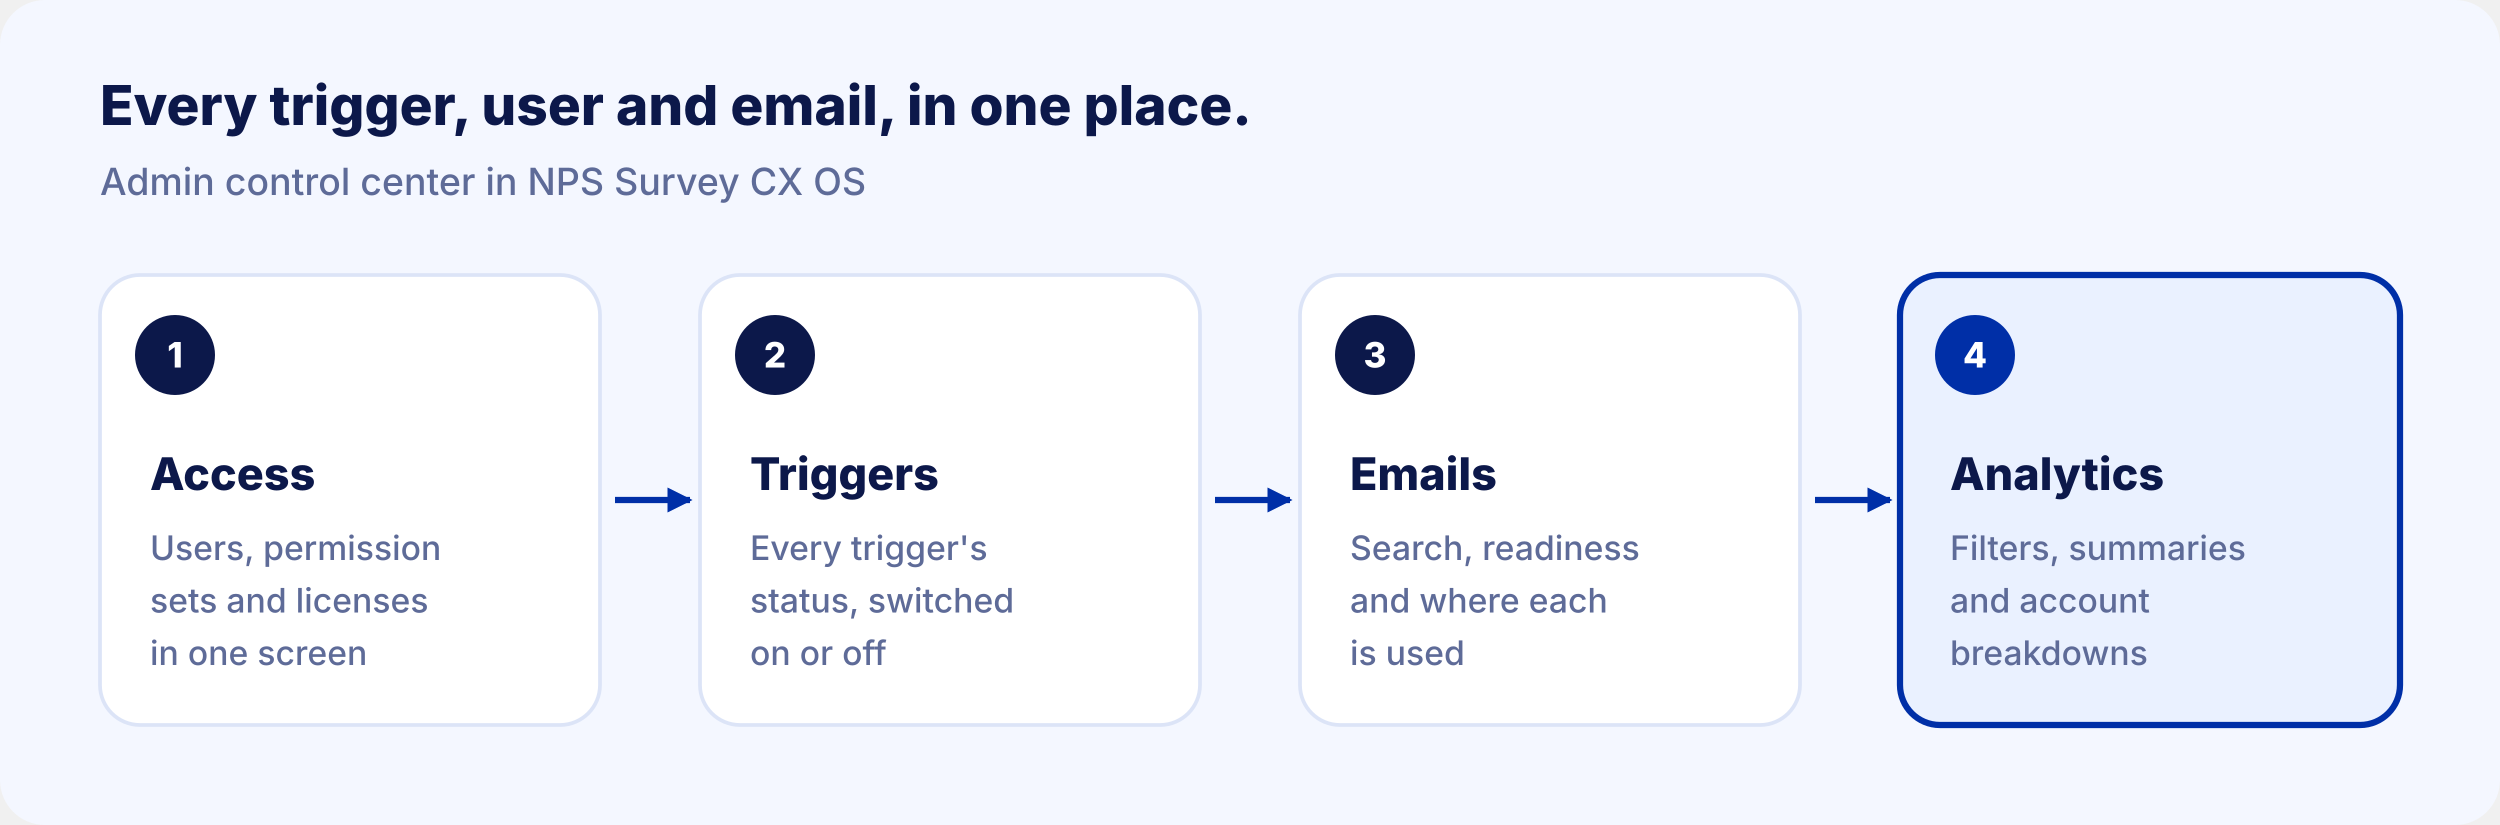
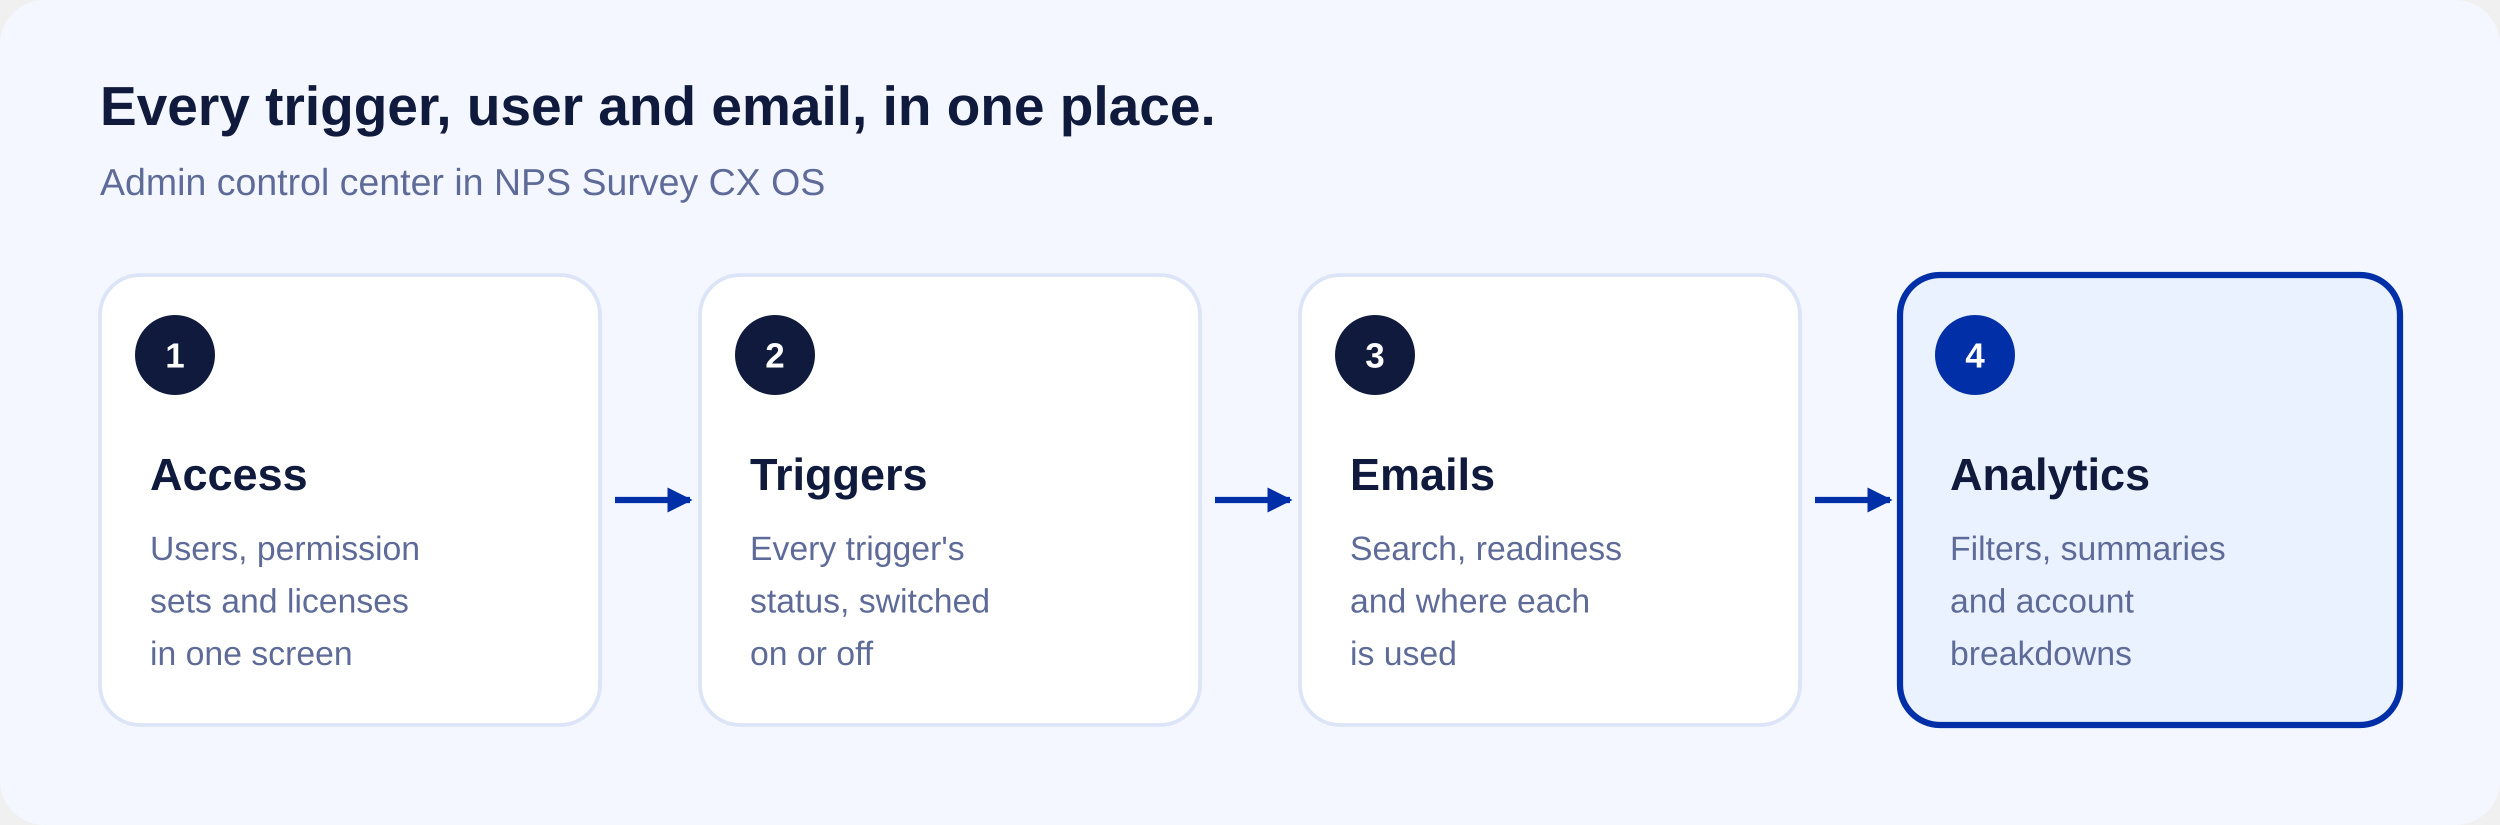
<svg xmlns="http://www.w3.org/2000/svg" viewBox="0 0 1000 330" role="img" aria-label="Admin control center: App Access Manager: users, permission sets and licenses; Trigger Control Panel: every trigger's status, on or off; Email Library: search, readiness and where each email is used; Survey Response Analytics: filters, summaries and account breakdowns">
  <defs>
    <marker id="ah" viewBox="0 0 10 10" refX="8" refY="5" markerWidth="7" markerHeight="7" orient="auto-start-reverse">
      <path d="M0 0L10 5L0 10z" fill="#002FA7" />
    </marker>
    <marker id="ahs" viewBox="0 0 10 10" refX="9" refY="5" markerWidth="4" markerHeight="4" orient="auto">
      <path d="M0 0L10 5L0 10z" fill="#002FA7" />
    </marker>
    <marker id="aha" viewBox="0 0 10 10" refX="8" refY="5" markerWidth="5" markerHeight="5" orient="auto-start-reverse">
      <path d="M0 0L10 5L0 10z" fill="#E9A52B" />
    </marker>
    <marker id="ahr" viewBox="0 0 10 10" refX="8" refY="5" markerWidth="6" markerHeight="6" orient="auto-start-reverse">
      <path d="M0 0L10 5L0 10z" fill="#EB5757" />
    </marker>
    <marker id="ahg" viewBox="0 0 10 10" refX="8" refY="5" markerWidth="6" markerHeight="6" orient="auto-start-reverse">
      <path d="M0 0L10 5L0 10z" fill="#23A96A" />
    </marker>
  </defs>
  <rect width="1000" height="330" rx="18" fill="#F4F7FF" />
-   <text x="40" y="50" font-size="22" font-weight="800" fill="#0C184A" text-anchor="start" font-family="Inter, Arial, sans-serif">Every trigger, user and email, in one place.</text>
-   <text x="40" y="78" font-size="15" font-weight="500" fill="#5E6B98" text-anchor="start" font-family="Inter, Arial, sans-serif">Admin control center in NPS Survey CX OS</text>
+   <text x="40" y="50" font-size="22" font-weight="800" fill="#0F1A3D" text-anchor="start" font-family="IBM Plex Sans, Arial, sans-serif">Every trigger, user and email, in one place.</text>
+   <text x="40" y="78" font-size="15" font-weight="500" fill="#5E6B98" text-anchor="start" font-family="IBM Plex Sans, Arial, sans-serif">Admin control center in NPS Survey CX OS</text>
  <rect x="40.0" y="110" width="200.0" height="180" rx="16" fill="#FFFFFF" stroke="#DCE4F7" stroke-width="1.5" />
-   <circle cx="70.0" cy="142" r="16" fill="#0C184A" />
-   <text x="70.0" y="147" font-size="14" font-weight="800" fill="#FFFFFF" text-anchor="middle" font-family="Inter, Arial, sans-serif">1</text>
-   <text x="60.0" y="196" font-size="18" font-weight="800" fill="#0C184A" text-anchor="start" font-family="Inter, Arial, sans-serif">Access</text>
-   <text x="60.0" y="224" font-size="13.5" font-weight="500" fill="#5E6B98" text-anchor="start" font-family="Inter, Arial, sans-serif">Users, permission</text>
-   <text x="60.0" y="245" font-size="13.5" font-weight="500" fill="#5E6B98" text-anchor="start" font-family="Inter, Arial, sans-serif">sets and licenses</text>
-   <text x="60.0" y="266" font-size="13.5" font-weight="500" fill="#5E6B98" text-anchor="start" font-family="Inter, Arial, sans-serif">in one screen</text>
+   <circle cx="70.0" cy="142" r="16" fill="#0F1A3D" />
+   <text x="70.0" y="147" font-size="14" font-weight="800" fill="#FFFFFF" text-anchor="middle" font-family="IBM Plex Sans, Arial, sans-serif">1</text>
+   <text x="60.0" y="196" font-size="18" font-weight="800" fill="#0F1A3D" text-anchor="start" font-family="IBM Plex Sans, Arial, sans-serif">Access</text>
+   <text x="60.0" y="224" font-size="13.5" font-weight="500" fill="#5E6B98" text-anchor="start" font-family="IBM Plex Sans, Arial, sans-serif">Users, permission</text>
+   <text x="60.0" y="245" font-size="13.5" font-weight="500" fill="#5E6B98" text-anchor="start" font-family="IBM Plex Sans, Arial, sans-serif">sets and licenses</text>
+   <text x="60.0" y="266" font-size="13.5" font-weight="500" fill="#5E6B98" text-anchor="start" font-family="IBM Plex Sans, Arial, sans-serif">in one screen</text>
  <line x1="246.0" y1="200" x2="276.0" y2="200" stroke="#002FA7" stroke-width="2.5" marker-end="url(#ahs)" />
  <rect x="280.0" y="110" width="200.0" height="180" rx="16" fill="#FFFFFF" stroke="#DCE4F7" stroke-width="1.5" />
-   <circle cx="310.0" cy="142" r="16" fill="#0C184A" />
-   <text x="310.0" y="147" font-size="14" font-weight="800" fill="#FFFFFF" text-anchor="middle" font-family="Inter, Arial, sans-serif">2</text>
-   <text x="300.0" y="196" font-size="18" font-weight="800" fill="#0C184A" text-anchor="start" font-family="Inter, Arial, sans-serif">Triggers</text>
-   <text x="300.0" y="224" font-size="13.5" font-weight="500" fill="#5E6B98" text-anchor="start" font-family="Inter, Arial, sans-serif">Every trigger's</text>
-   <text x="300.0" y="245" font-size="13.5" font-weight="500" fill="#5E6B98" text-anchor="start" font-family="Inter, Arial, sans-serif">status, switched</text>
-   <text x="300.0" y="266" font-size="13.5" font-weight="500" fill="#5E6B98" text-anchor="start" font-family="Inter, Arial, sans-serif">on or off</text>
+   <circle cx="310.0" cy="142" r="16" fill="#0F1A3D" />
+   <text x="310.0" y="147" font-size="14" font-weight="800" fill="#FFFFFF" text-anchor="middle" font-family="IBM Plex Sans, Arial, sans-serif">2</text>
+   <text x="300.0" y="196" font-size="18" font-weight="800" fill="#0F1A3D" text-anchor="start" font-family="IBM Plex Sans, Arial, sans-serif">Triggers</text>
+   <text x="300.0" y="224" font-size="13.5" font-weight="500" fill="#5E6B98" text-anchor="start" font-family="IBM Plex Sans, Arial, sans-serif">Every trigger's</text>
+   <text x="300.0" y="245" font-size="13.5" font-weight="500" fill="#5E6B98" text-anchor="start" font-family="IBM Plex Sans, Arial, sans-serif">status, switched</text>
+   <text x="300.0" y="266" font-size="13.5" font-weight="500" fill="#5E6B98" text-anchor="start" font-family="IBM Plex Sans, Arial, sans-serif">on or off</text>
  <line x1="486.0" y1="200" x2="516.0" y2="200" stroke="#002FA7" stroke-width="2.5" marker-end="url(#ahs)" />
  <rect x="520.0" y="110" width="200.0" height="180" rx="16" fill="#FFFFFF" stroke="#DCE4F7" stroke-width="1.5" />
-   <circle cx="550.0" cy="142" r="16" fill="#0C184A" />
-   <text x="550.0" y="147" font-size="14" font-weight="800" fill="#FFFFFF" text-anchor="middle" font-family="Inter, Arial, sans-serif">3</text>
-   <text x="540.0" y="196" font-size="18" font-weight="800" fill="#0C184A" text-anchor="start" font-family="Inter, Arial, sans-serif">Emails</text>
-   <text x="540.0" y="224" font-size="13.5" font-weight="500" fill="#5E6B98" text-anchor="start" font-family="Inter, Arial, sans-serif">Search, readiness</text>
-   <text x="540.0" y="245" font-size="13.5" font-weight="500" fill="#5E6B98" text-anchor="start" font-family="Inter, Arial, sans-serif">and where each</text>
-   <text x="540.0" y="266" font-size="13.5" font-weight="500" fill="#5E6B98" text-anchor="start" font-family="Inter, Arial, sans-serif">is used</text>
+   <circle cx="550.0" cy="142" r="16" fill="#0F1A3D" />
+   <text x="550.0" y="147" font-size="14" font-weight="800" fill="#FFFFFF" text-anchor="middle" font-family="IBM Plex Sans, Arial, sans-serif">3</text>
+   <text x="540.0" y="196" font-size="18" font-weight="800" fill="#0F1A3D" text-anchor="start" font-family="IBM Plex Sans, Arial, sans-serif">Emails</text>
+   <text x="540.0" y="224" font-size="13.5" font-weight="500" fill="#5E6B98" text-anchor="start" font-family="IBM Plex Sans, Arial, sans-serif">Search, readiness</text>
+   <text x="540.0" y="245" font-size="13.5" font-weight="500" fill="#5E6B98" text-anchor="start" font-family="IBM Plex Sans, Arial, sans-serif">and where each</text>
+   <text x="540.0" y="266" font-size="13.5" font-weight="500" fill="#5E6B98" text-anchor="start" font-family="IBM Plex Sans, Arial, sans-serif">is used</text>
  <line x1="726.0" y1="200" x2="756.0" y2="200" stroke="#002FA7" stroke-width="2.5" marker-end="url(#ahs)" />
  <rect x="760.0" y="110" width="200.0" height="180" rx="16" fill="#EAF1FF" stroke="#002FA7" stroke-width="2.5" />
  <circle cx="790.0" cy="142" r="16" fill="#002FA7" />
-   <text x="790.0" y="147" font-size="14" font-weight="800" fill="#FFFFFF" text-anchor="middle" font-family="Inter, Arial, sans-serif">4</text>
-   <text x="780.0" y="196" font-size="18" font-weight="800" fill="#0C184A" text-anchor="start" font-family="Inter, Arial, sans-serif">Analytics</text>
-   <text x="780.0" y="224" font-size="13.5" font-weight="500" fill="#5E6B98" text-anchor="start" font-family="Inter, Arial, sans-serif">Filters, summaries</text>
-   <text x="780.0" y="245" font-size="13.5" font-weight="500" fill="#5E6B98" text-anchor="start" font-family="Inter, Arial, sans-serif">and account</text>
-   <text x="780.0" y="266" font-size="13.5" font-weight="500" fill="#5E6B98" text-anchor="start" font-family="Inter, Arial, sans-serif">breakdowns</text>
+   <text x="790.0" y="147" font-size="14" font-weight="800" fill="#FFFFFF" text-anchor="middle" font-family="IBM Plex Sans, Arial, sans-serif">4</text>
+   <text x="780.0" y="196" font-size="18" font-weight="800" fill="#0F1A3D" text-anchor="start" font-family="IBM Plex Sans, Arial, sans-serif">Analytics</text>
+   <text x="780.0" y="224" font-size="13.5" font-weight="500" fill="#5E6B98" text-anchor="start" font-family="IBM Plex Sans, Arial, sans-serif">Filters, summaries</text>
+   <text x="780.0" y="245" font-size="13.5" font-weight="500" fill="#5E6B98" text-anchor="start" font-family="IBM Plex Sans, Arial, sans-serif">and account</text>
+   <text x="780.0" y="266" font-size="13.5" font-weight="500" fill="#5E6B98" text-anchor="start" font-family="IBM Plex Sans, Arial, sans-serif">breakdowns</text>
</svg>
